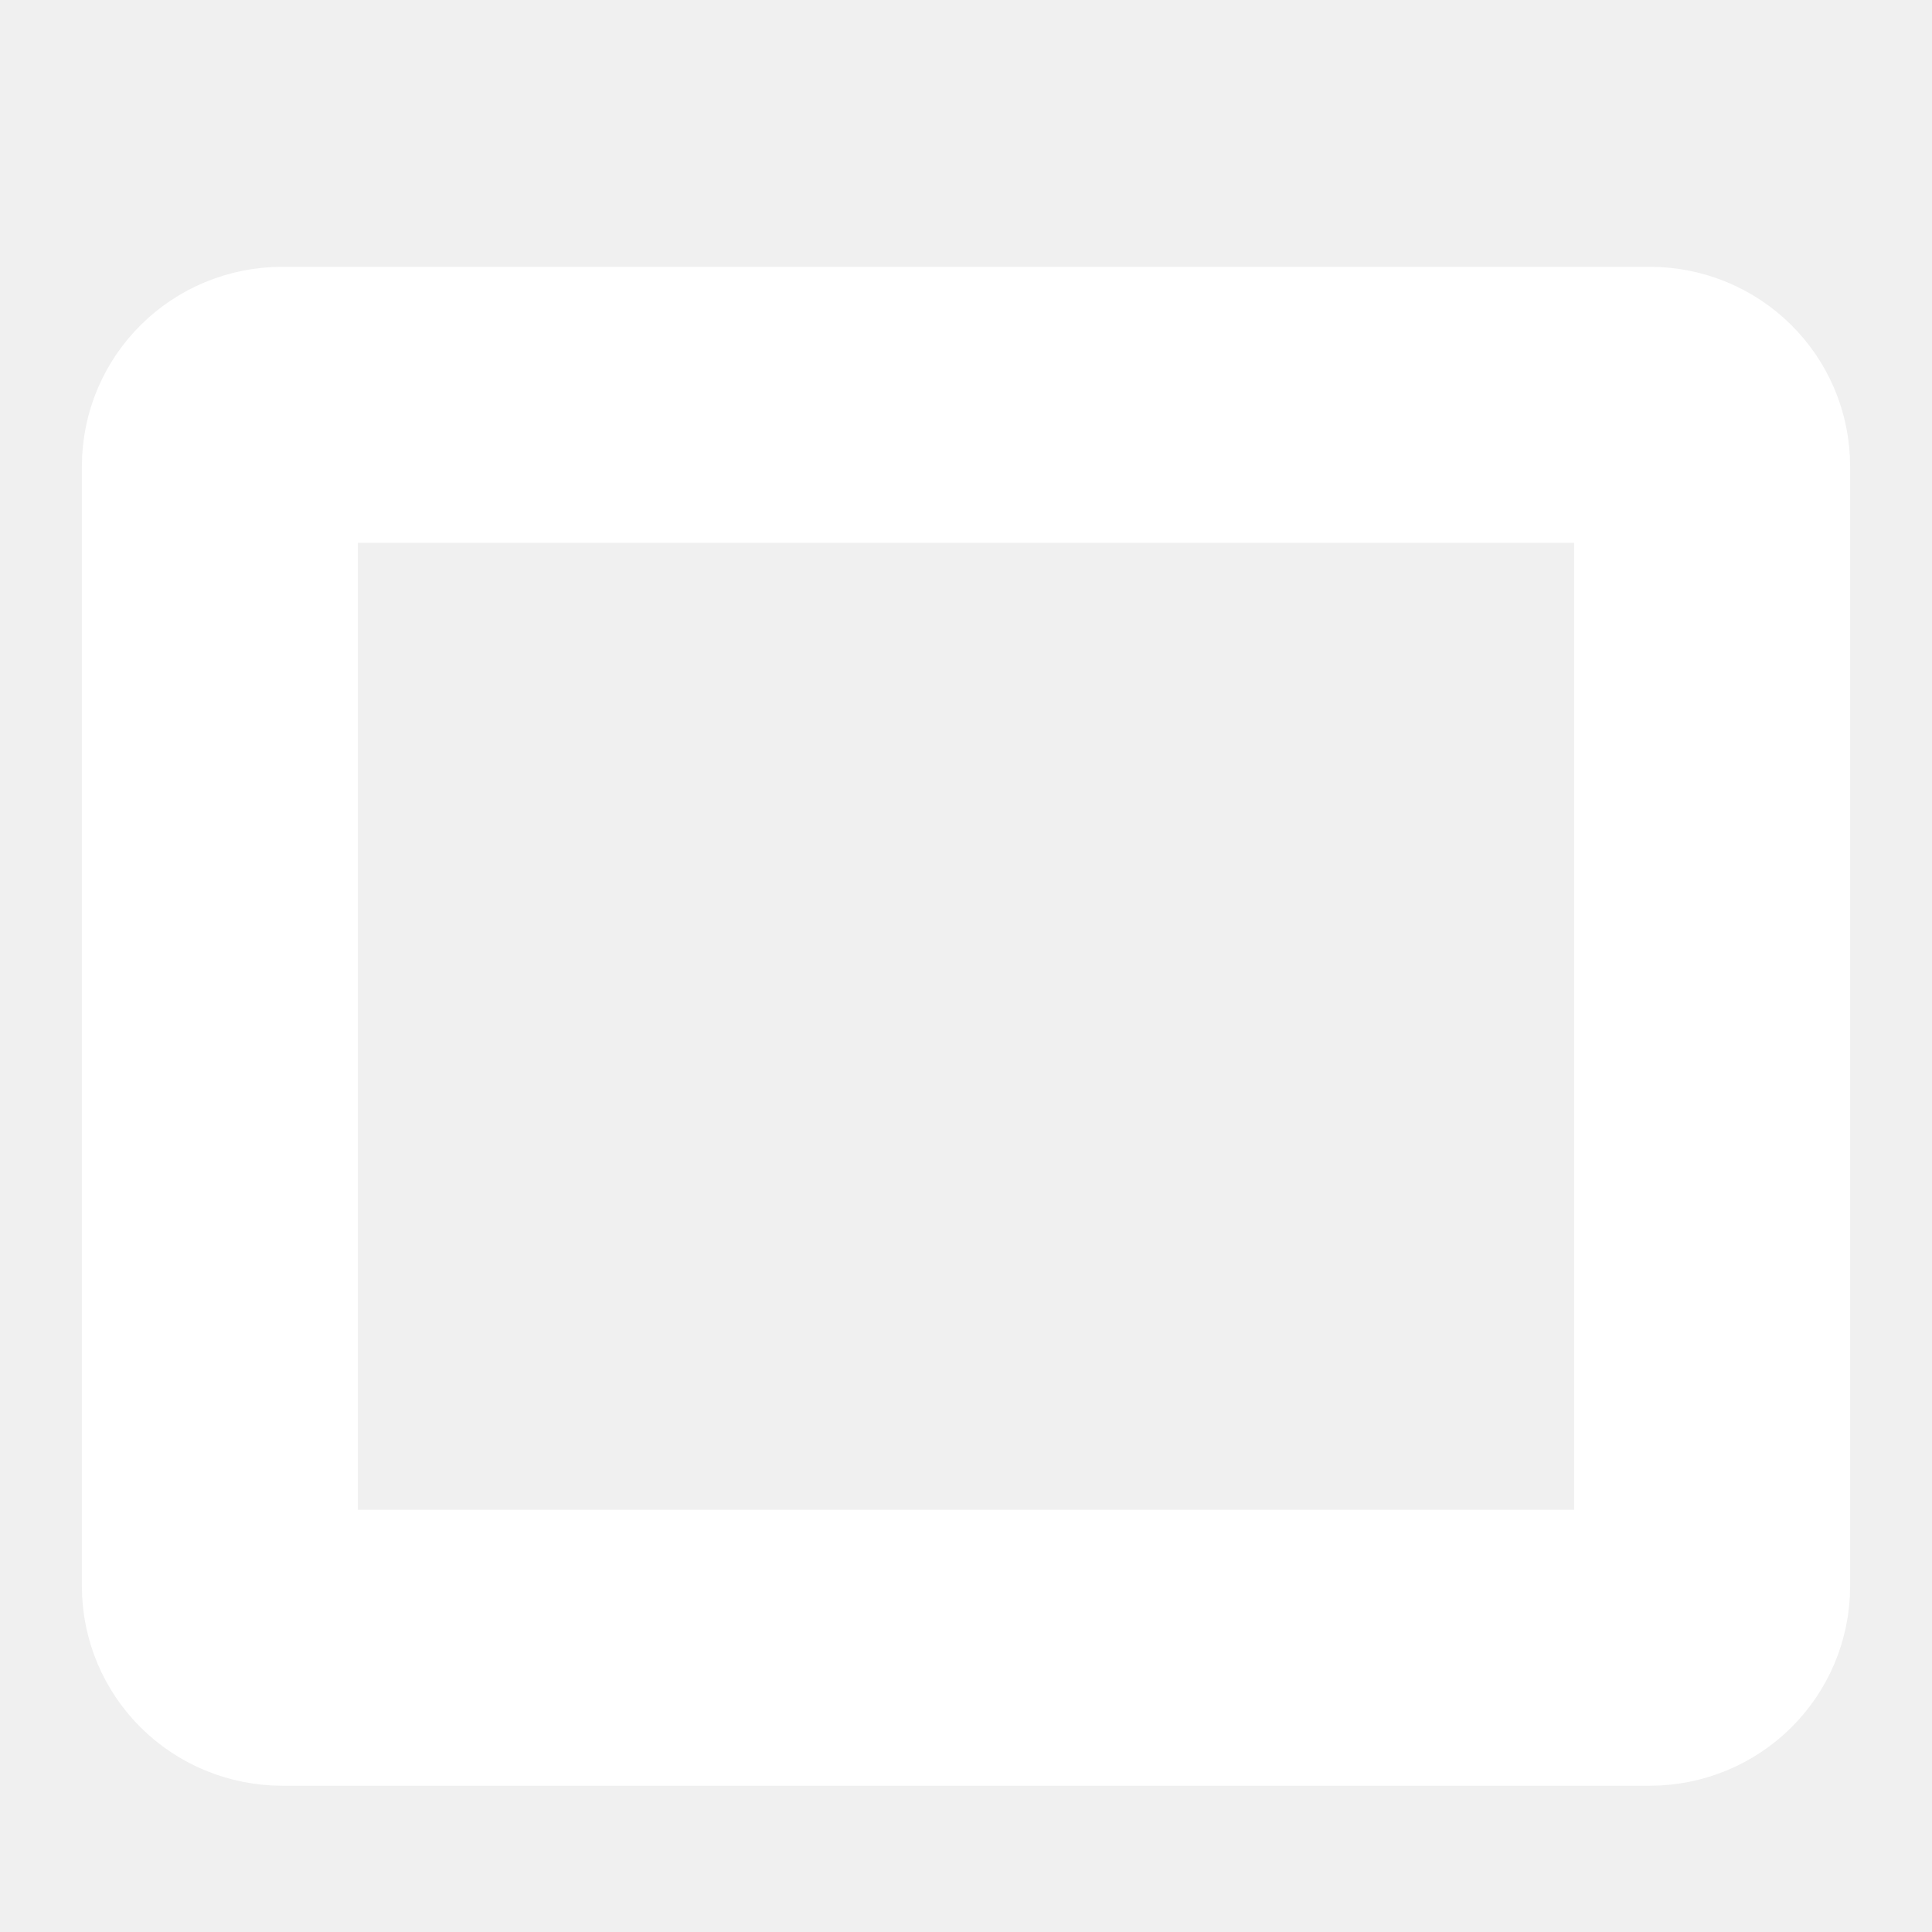
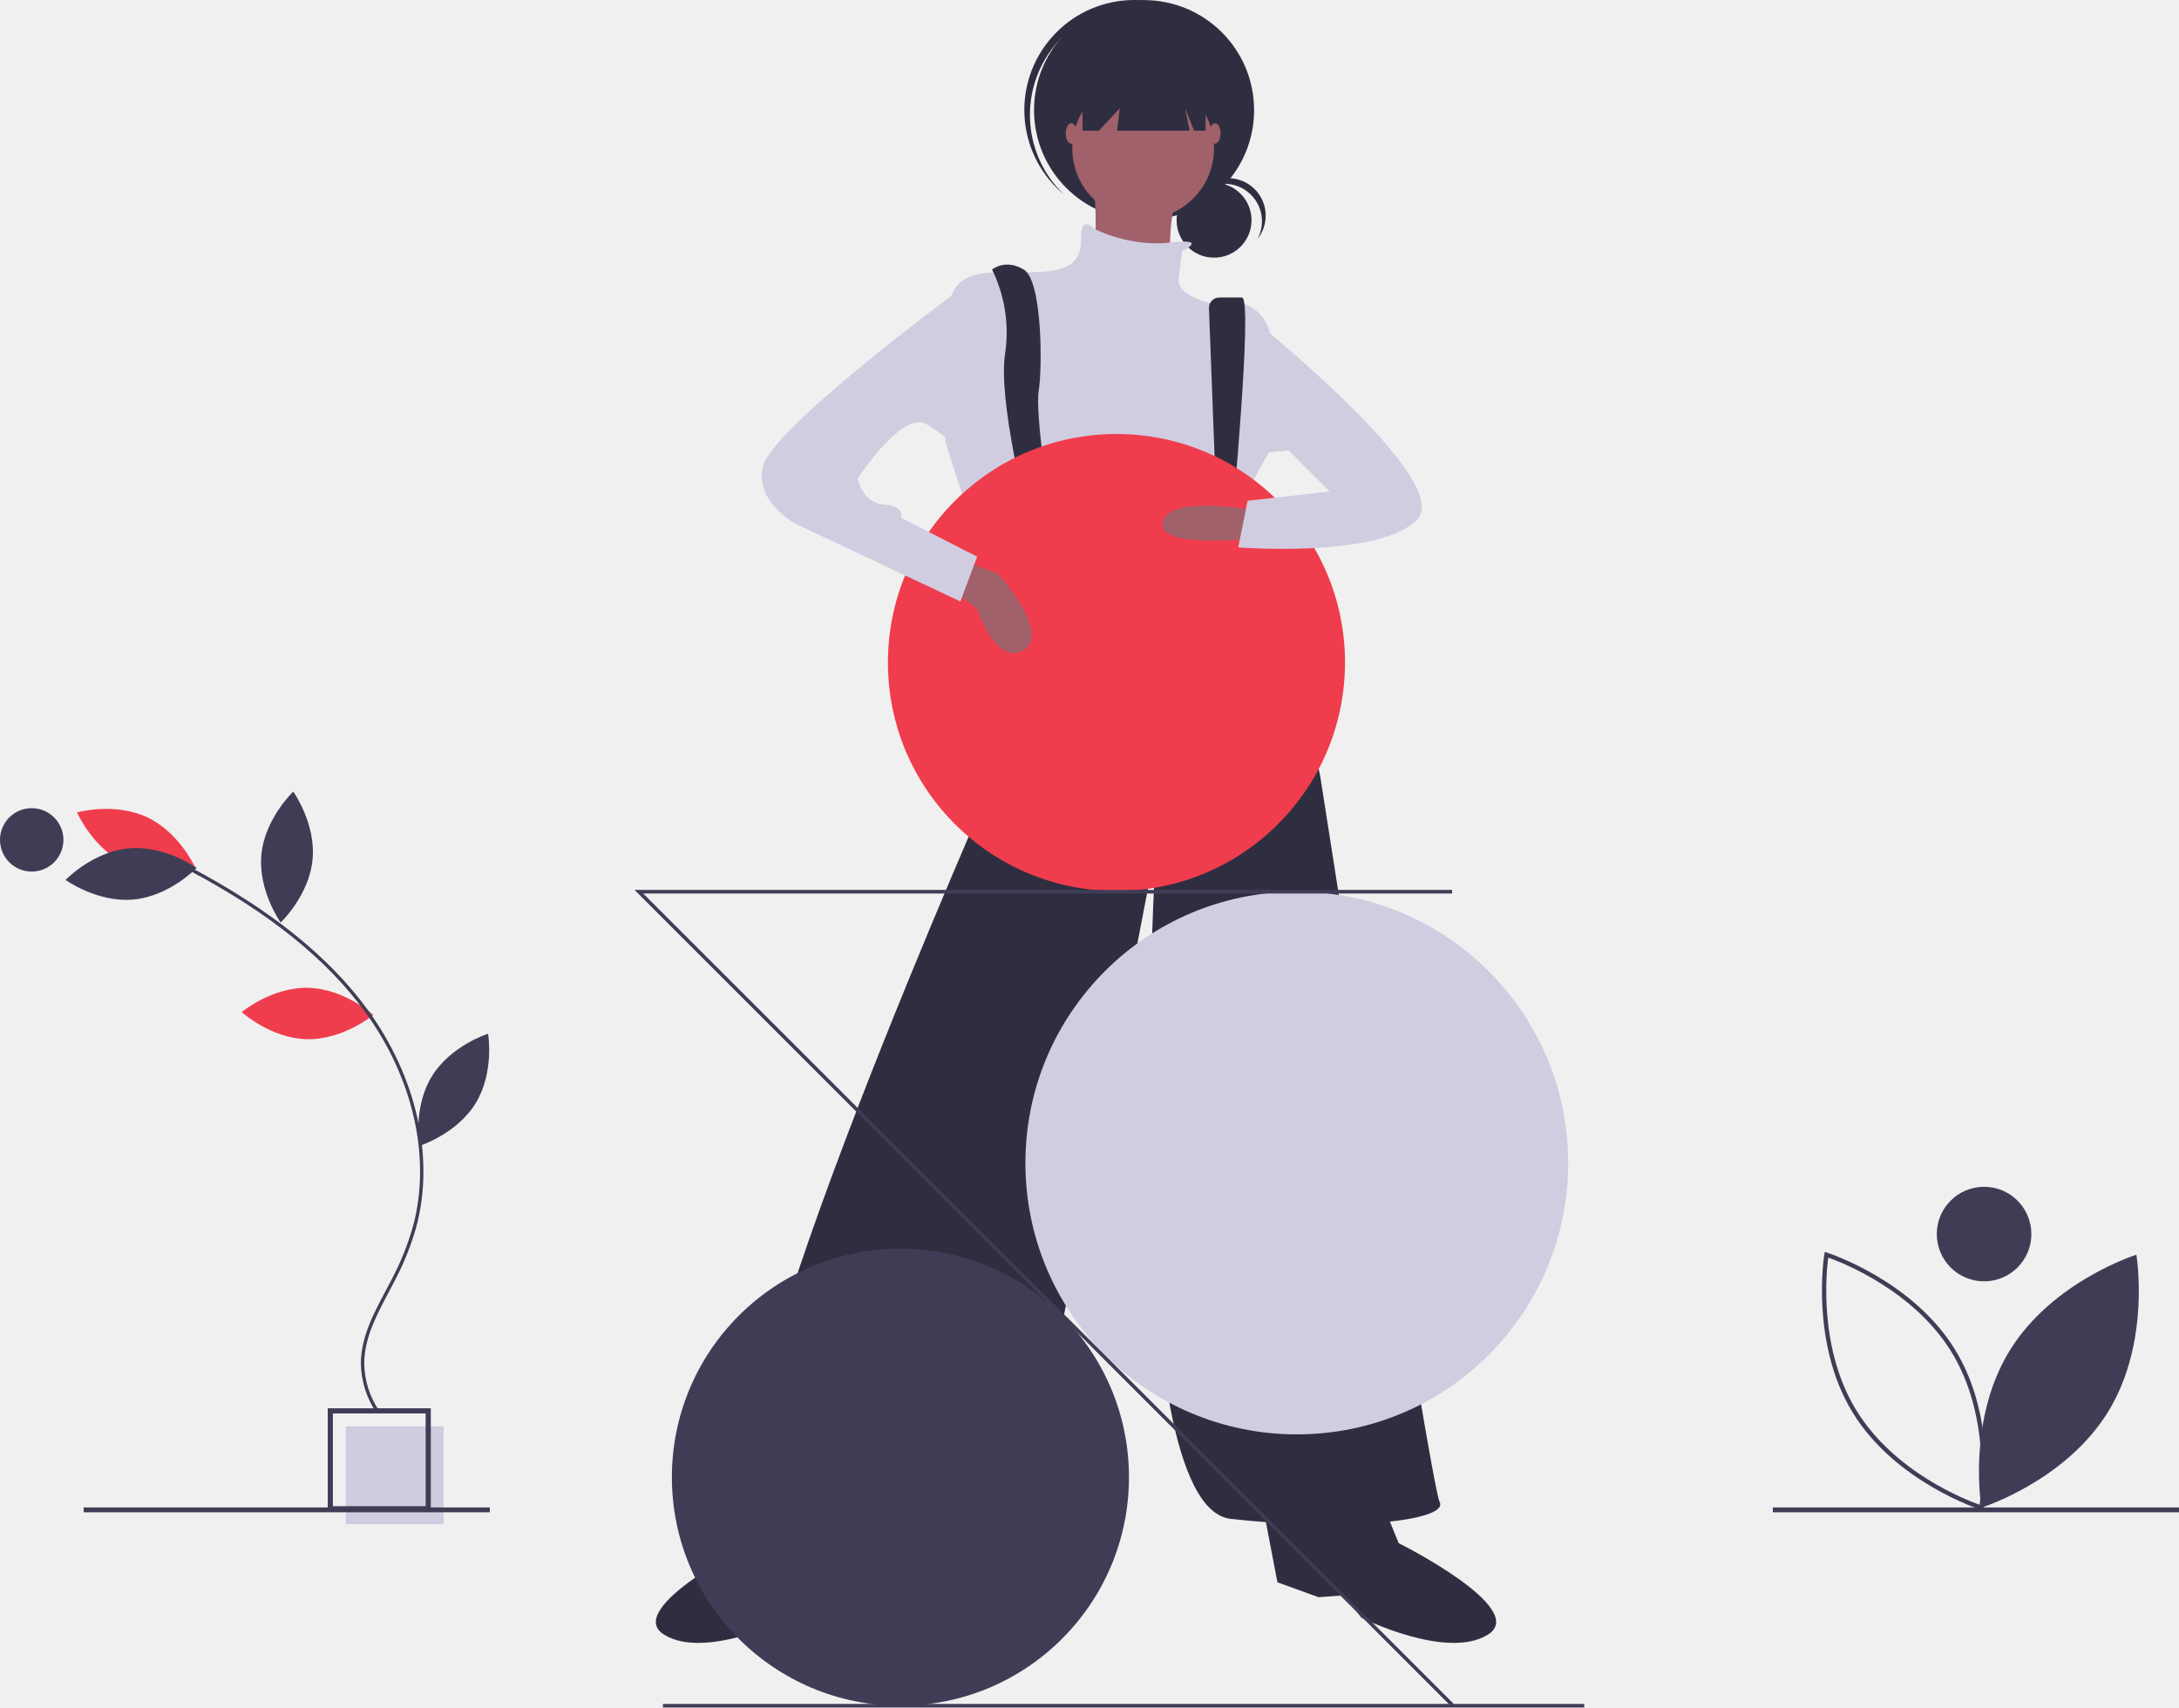
- <svg xmlns="http://www.w3.org/2000/svg" xmlns:xlink="http://www.w3.org/1999/xlink" version="1.1" preserveAspectRatio="xMidYMid meet" viewBox="0 0 21 21" width="21" height="21">
-   <defs>
-     <path d="M17.93 4.4C18.31 4.4 18.61 4.7 18.61 5.07C18.61 7.64 18.61 14.67 18.61 17.24C18.61 17.61 18.31 17.91 17.93 17.91C14.83 17.91 6.17 17.91 3.07 17.91C2.69 17.91 2.39 17.61 2.39 17.24C2.39 14.67 2.39 7.64 2.39 5.07C2.39 4.7 2.69 4.4 3.07 4.4C6.17 4.4 14.83 4.4 17.93 4.4Z" id="ajX6tiDzk" />
-   </defs>
-   <g>
-     <g>
-       <g>
-         <g>
-           <use xlink:href="#ajX6tiDzk" opacity="1" fill-opacity="0" stroke="#ffffff" stroke-width="3" stroke-opacity="1" />
-         </g>
-       </g>
-     </g>
-   </g>
+ <svg xmlns="http://www.w3.org/2000/svg" id="a9c62d52-1ba9-489f-b3af-a3fe29ac64d3" data-name="Layer 1" width="1013.921" height="794.681" viewBox="0 0 1013.921 794.681">
+   <circle cx="564.925" cy="102.496" r="17.43" fill="#2f2e41" />
+   <path d="M662.82,138.205A17.433,17.433,0,0,1,678.164,163.907a17.426,17.426,0,1,0-28.952-19.148A17.387,17.387,0,0,1,662.82,138.205Z" transform="translate(-93.03959 -52.65947)" fill="#2f2e41" />
+   <circle cx="532.354" cy="51.258" r="51.201" fill="#2f2e41" />
+   <path d="M585.209,72.149a51.192,51.192,0,0,1,70.958-5.369c-.419-.398-.833-.799-1.268-1.186a51.201,51.201,0,1,0-68.036,76.533c.435.387.882.751,1.326,1.12A51.192,51.192,0,0,1,585.209,72.149Z" transform="translate(-93.03959 -52.65947)" fill="#2f2e41" />
+   <circle cx="531.92" cy="69.048" r="32.977" fill="#a0616a" />
+   <path d="M601.529,132.121s4.339,39.919-2.603,44.259,39.919,10.414,39.919,10.414-6.943-43.391,10.414-54.672Z" transform="translate(-93.03959 -52.65947)" fill="#a0616a" />
+   <path d="M643.184,169.437s12.922-6.034-5.688-3.885-34.667-6.095-34.667-6.095-5.639-5.641-6.507.434,2.603,17.356-16.488,19.092-36.448-3.471-43.391,9.546-3.471,69.425-3.471,69.425,13.017,46.862,23.431,53.804,101.534-2.603,101.534-2.603l26.034-46.862v-54.672s-3.471-19.092-27.77-13.885c0,0-15.621-3.471-14.753-11.282S643.184,169.437,643.184,169.437Z" transform="translate(-93.03959 -52.65947)" fill="#d0cde1" />
+   <path d="M585.908,287.46l-7.81-5.207-8.678,5.207s-2.603,19.96-13.017,24.299l4.339,29.506s-10.414,38.184-2.603,67.69c0,0-140.586,316.752-110.212,334.108s111.948,27.77,118.023,19.96,65.086-316.752,65.086-316.752S611.942,753.476,665.747,759.551s101.534.868,97.195-7.81-55.54-337.58-55.54-337.58S692.649,336.925,663.143,321.305l4.2-29.081-8.539-1.292-13.017,4.339S615.414,309.155,585.908,287.46Z" transform="translate(-93.03959 -52.65947)" fill="#2f2e41" />
+   <path d="M554.667,178.115a66.584,66.584,0,0,1,6.075,39.052C557.27,238.862,571.155,292.667,571.155,292.667l10.414-2.603s-6.943-45.126-5.207-55.54,1.736-51.201-6.943-56.408S554.667,178.115,554.667,178.115Z" transform="translate(-93.03959 -52.65947)" fill="#2f2e41" />
+   <path d="M655.59,196.152l3.648,96.081,6.943,4.339s9.98-105.439,4.773-105.439H660.359A4.775,4.775,0,0,0,655.59,196.152Z" transform="translate(-93.03959 -52.65947)" fill="#2f2e41" />
+   <path d="M456.604,738.723,443.586,770.832s-60.747,30.373-41.655,42.523,59.011-7.81,59.011-7.81l7.81-10.414,12.149.868,19.092-6.943,7.81-40.787Z" transform="translate(-93.03959 -52.65947)" fill="#2f2e41" />
+   <path d="M730.833,738.723l13.017,32.109s60.747,30.373,41.655,42.523-59.011-7.81-59.011-7.81l-7.81-10.414-12.149.868-19.092-6.943-7.81-40.787Z" transform="translate(-93.03959 -52.65947)" fill="#2f2e41" />
+   <circle cx="482.888" cy="233.499" r="4.339" fill="#f03d4d" />
+   <circle cx="569.67" cy="237.838" r="4.339" fill="#f03d4d" />
+   <polygon points="503.716 27.827 503.716 60.804 511.353 60.804 521.072 50.39 519.771 60.804 553.529 60.804 551.446 50.39 555.611 60.804 560.992 60.804 560.992 27.827 503.716 27.827" fill="#2f2e41" />
+   <ellipse cx="498.509" cy="62.105" rx="2.603" ry="4.773" fill="#a0616a" />
+   <ellipse cx="565.331" cy="62.105" rx="2.603" ry="4.773" fill="#a0616a" />
+   <circle cx="418.982" cy="687.508" r="106.342" fill="#3f3d56" />
+   <circle cx="519.509" cy="308.325" r="106.342" fill="#f03d4d" />
+   <circle cx="603.42" cy="541.287" r="126.282" fill="#d0cde1" />
+   <polygon points="675.112 794.022 295.265 414.175 675.699 414.175 675.699 415.836 299.276 415.836 676.287 792.847 675.112 794.022" fill="#3f3d56" />
+   <rect x="308.486" y="793.019" width="428.693" height="1.662" fill="#3f3d56" />
+   <path d="M676.161,290.063s-39.486-7.376-42.089,5.641,43.825,7.376,43.825,7.376Z" transform="translate(-93.03959 -52.65947)" fill="#a0616a" />
+   <path d="M675.293,200.678s94.592,75.5,77.235,93.724S669.218,307.419,669.218,307.419l4.339-21.695,38.184-4.339L692.649,262.293l-17.356,1.736Z" transform="translate(-93.03959 -52.65947)" fill="#d0cde1" />
+   <path d="M535.575,326.511l12.149,9.546s8.678,26.902,21.695,19.092S557.27,319.569,557.27,319.569L542.517,314.362Z" transform="translate(-93.03959 -52.65947)" fill="#a0616a" />
+   <path d="M547.724,186.793l-12.117,3.646s-84.211,62.308-87.682,79.664,16.488,26.902,16.488,26.902l75.5,35.58,7.81-20.828-35.58-18.224s2.603-5.207-7.81-6.075-12.149-12.149-12.149-12.149,20.828-32.109,32.109-25.167,14.753,12.149,14.753,12.149Z" transform="translate(-93.03959 -52.65947)" fill="#d0cde1" />
+   <rect x="160.896" y="663.822" width="45.558" height="45.558" fill="#cfcce0" />
+   <path d="M293.5,756.045H245.544V708.089h47.956Zm-45.558-2.398H291.102V710.487H247.942Z" transform="translate(-93.03959 -52.65947)" fill="#3f3d56" />
+   <path d="M236.38,512.395c16.904.363,30.35,12.612,30.35,12.612s-13.96,11.662-30.863,11.299-30.35-12.612-30.35-12.612S219.477,512.032,236.38,512.395Z" transform="translate(-93.03959 -52.65947)" fill="#f03d4d" />
+   <path d="M151.397,454.694c15.272,7.255,32.783,2.335,32.783,2.335s-7.249-16.683-22.52-23.938-32.783-2.335-32.783-2.335S136.126,447.438,151.397,454.694Z" transform="translate(-93.03959 -52.65947)" fill="#f03d4d" />
+   <path d="M152.95,447.484c16.837-1.539,31.575,9.123,31.575,9.123s-12.561,13.156-29.398,14.695-31.575-9.123-31.575-9.123S136.113,449.023,152.95,447.484Z" transform="translate(-93.03959 -52.65947)" fill="#3f3d56" />
+   <path d="M214.67,450.399c-1.614,16.83,8.982,31.615,8.982,31.615s13.212-12.502,14.826-29.333-8.982-31.615-8.982-31.615S216.284,433.569,214.67,450.399Z" transform="translate(-93.03959 -52.65947)" fill="#3f3d56" />
+   <path d="M293.966,553.619c-8.831,14.418-5.793,32.352-5.793,32.352s17.357-5.442,26.188-19.859,5.793-32.352,5.793-32.352S302.797,539.201,293.966,553.619Z" transform="translate(-93.03959 -52.65947)" fill="#3f3d56" />
+   <path d="M268.345,710.377l1.287-.87a40.321,40.321,0,0,1-7.116-22.361c.036-11.694,5.78-22.51,11.335-32.97,1.031-1.942,2.059-3.877,3.047-5.811a126.848,126.848,0,0,0,9.866-24.768c8.616-32.02.133-69.797-22.692-101.055-18.107-24.796-45.099-46.479-82.518-66.288l-.727,1.373c37.206,19.696,64.025,41.23,81.99,65.832,22.551,30.881,30.942,68.165,22.446,99.735a125.342,125.342,0,0,1-9.749,24.465c-.986,1.927-2.009,3.855-3.037,5.789C266.836,664.075,261,675.064,260.963,687.142A41.888,41.888,0,0,0,268.345,710.377Z" transform="translate(-93.03959 -52.65947)" fill="#3f3d56" />
+   <circle cx="14.756" cy="390.88" r="14.756" fill="#3f3d56" />
+   <rect x="38.921" y="701.564" width="189" height="2.262" fill="#3f3d56" />
+   <rect x="824.921" y="701.564" width="189" height="2.262" fill="#3f3d56" />
+   <path d="M1028.079,681.39c-19.911,32.506-13.061,72.941-13.061,72.941s39.133-12.269,59.044-44.775,13.061-72.941,13.061-72.941S1047.99,648.883,1028.079,681.39Z" transform="translate(-93.03959 -52.65947)" fill="#3f3d56" />
+   <path d="M1015.814,755.627l-1.094-.343c-.396-.124-39.721-12.756-59.598-45.206-19.877-32.451-13.263-73.223-13.194-73.631l.191-1.13,1.094.343c.396.124,39.721,12.756,59.598,45.207h0c19.877,32.45,13.263,73.222,13.194,73.63Zm-72.081-117.678c-.905,6.843-4.514,42.336,13.095,71.084,17.609,28.747,50.867,41.658,57.373,43.962.905-6.843,4.514-42.336-13.095-71.083h0C983.497,653.164,950.239,640.253,943.733,637.949Z" transform="translate(-93.03959 -52.65947)" fill="#3f3d56" />
+   <circle cx="923.222" cy="574.341" r="22" fill="#3f3d56" />
</svg>
